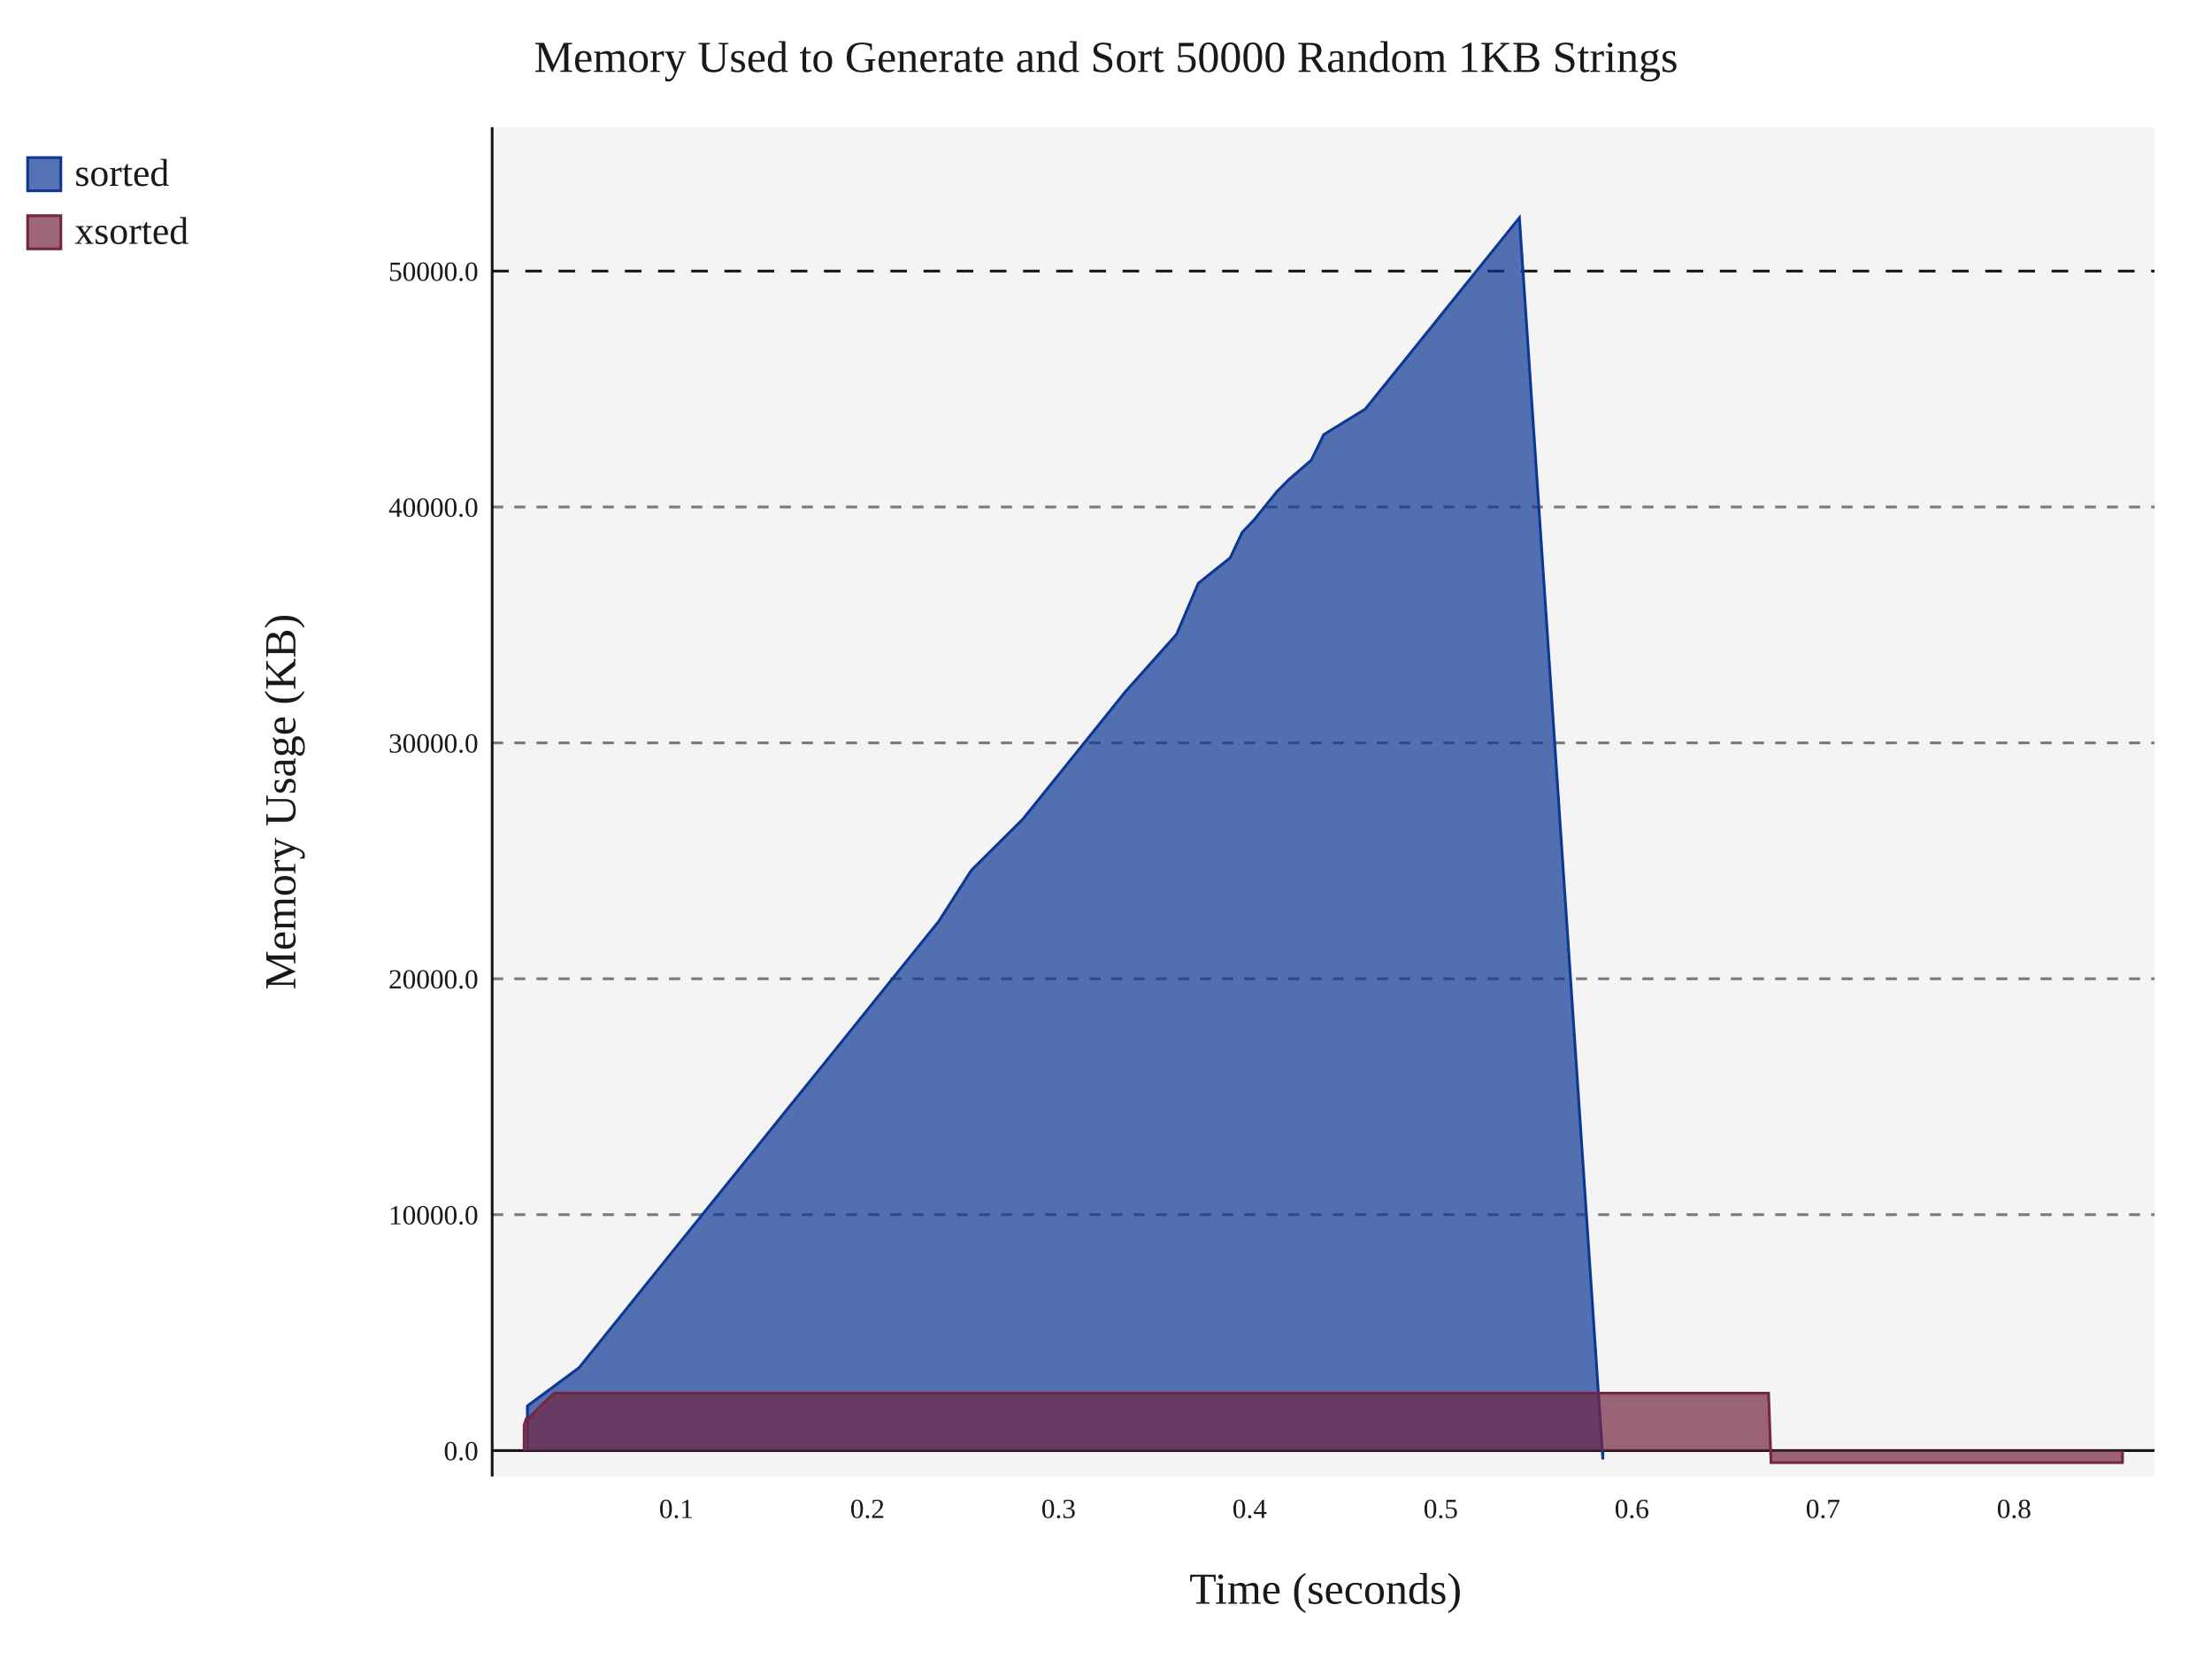
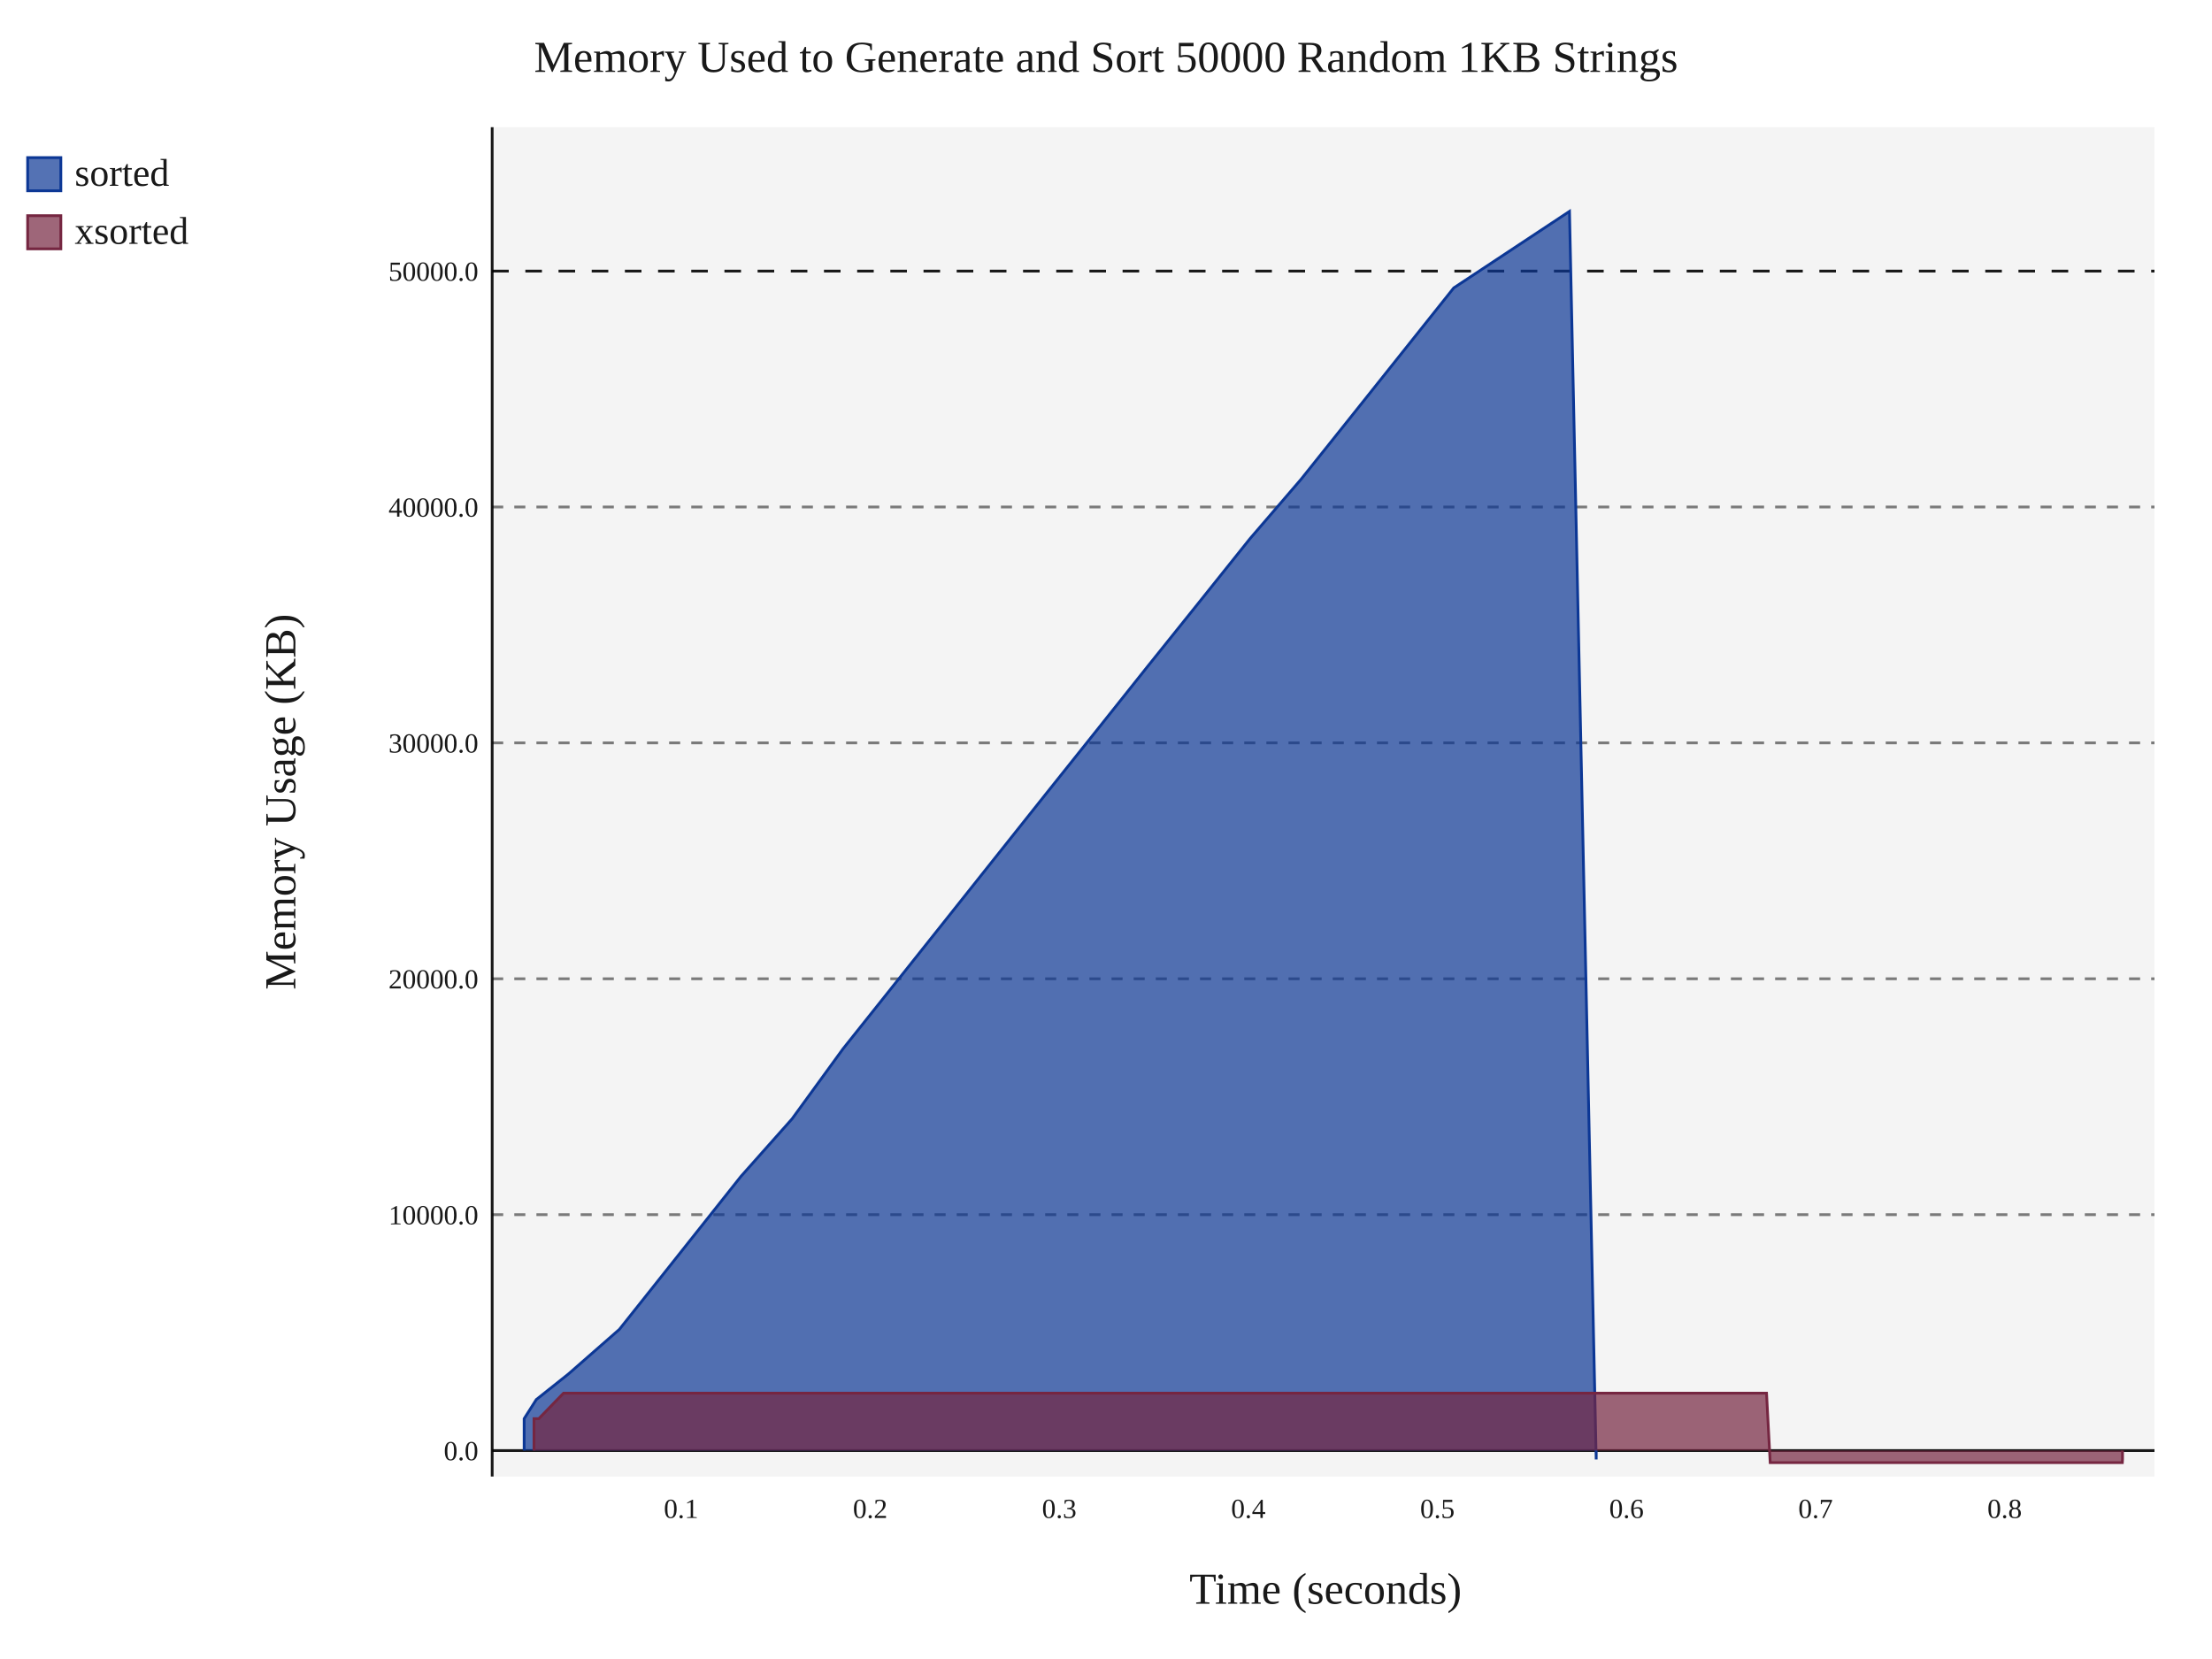
- <svg xmlns="http://www.w3.org/2000/svg" class="pygal-chart" id="chart-0faf39bf-ca80-4b95-b96e-e2acda087d61" viewBox="0 0 800 600">
+ <svg xmlns="http://www.w3.org/2000/svg" class="pygal-chart" id="chart-4807a33e-be3a-430c-8275-c7ff892c5986" viewBox="0 0 800 600">
  <defs>
-     <style type="text/css">#chart-0faf39bf-ca80-4b95-b96e-e2acda087d61{-webkit-user-select:none;-webkit-font-smoothing:antialiased;font-family:Consolas,"Liberation Mono",Menlo,Courier,}#chart-0faf39bf-ca80-4b95-b96e-e2acda087d61 .title{font-family:Consolas,"Liberation Mono",Menlo,Courier,;font-size:16px}#chart-0faf39bf-ca80-4b95-b96e-e2acda087d61 .legends .legend text{font-family:Consolas,"Liberation Mono",Menlo,Courier,;font-size:14px}#chart-0faf39bf-ca80-4b95-b96e-e2acda087d61 .axis text{font-family:Consolas,"Liberation Mono",Menlo,Courier,;font-size:10px}#chart-0faf39bf-ca80-4b95-b96e-e2acda087d61 .axis text.major{font-family:Consolas,"Liberation Mono",Menlo,Courier,;font-size:10px}#chart-0faf39bf-ca80-4b95-b96e-e2acda087d61 .series text{font-family:Consolas,"Liberation Mono",Menlo,Courier,;font-size:8px}#chart-0faf39bf-ca80-4b95-b96e-e2acda087d61 .tooltip{font-family:Consolas,"Liberation Mono",Menlo,Courier,;font-size:14px}#chart-0faf39bf-ca80-4b95-b96e-e2acda087d61 text.no_data{font-family:Consolas,"Liberation Mono",Menlo,Courier,;font-size:64px}
- #chart-0faf39bf-ca80-4b95-b96e-e2acda087d61{background-color:transparent}#chart-0faf39bf-ca80-4b95-b96e-e2acda087d61 path,#chart-0faf39bf-ca80-4b95-b96e-e2acda087d61 line,#chart-0faf39bf-ca80-4b95-b96e-e2acda087d61 rect,#chart-0faf39bf-ca80-4b95-b96e-e2acda087d61 circle{-webkit-transition:150ms;-moz-transition:150ms;transition:150ms}#chart-0faf39bf-ca80-4b95-b96e-e2acda087d61 .graph &gt; .background{fill:transparent}#chart-0faf39bf-ca80-4b95-b96e-e2acda087d61 .plot &gt; .background{fill:rgba(240,240,240,0.7)}#chart-0faf39bf-ca80-4b95-b96e-e2acda087d61 .graph{fill:rgba(0,0,0,0.9)}#chart-0faf39bf-ca80-4b95-b96e-e2acda087d61 text.no_data{fill:rgba(0,0,0,0.9)}#chart-0faf39bf-ca80-4b95-b96e-e2acda087d61 .title{fill:rgba(0,0,0,0.9)}#chart-0faf39bf-ca80-4b95-b96e-e2acda087d61 .legends .legend text{fill:rgba(0,0,0,0.9)}#chart-0faf39bf-ca80-4b95-b96e-e2acda087d61 .legends .legend:hover text{fill:rgba(0,0,0,0.9)}#chart-0faf39bf-ca80-4b95-b96e-e2acda087d61 .axis .line{stroke:rgba(0,0,0,0.9)}#chart-0faf39bf-ca80-4b95-b96e-e2acda087d61 .axis .guide.line{stroke:rgba(0,0,0,0.5)}#chart-0faf39bf-ca80-4b95-b96e-e2acda087d61 .axis .major.line{stroke:rgba(0,0,0,0.9)}#chart-0faf39bf-ca80-4b95-b96e-e2acda087d61 .axis text.major{fill:rgba(0,0,0,0.9)}#chart-0faf39bf-ca80-4b95-b96e-e2acda087d61 .axis.y .guides:hover .guide.line,#chart-0faf39bf-ca80-4b95-b96e-e2acda087d61 .line-graph .axis.x .guides:hover .guide.line,#chart-0faf39bf-ca80-4b95-b96e-e2acda087d61 .stackedline-graph .axis.x .guides:hover .guide.line,#chart-0faf39bf-ca80-4b95-b96e-e2acda087d61 .xy-graph .axis.x .guides:hover .guide.line{stroke:rgba(0,0,0,0.9)}#chart-0faf39bf-ca80-4b95-b96e-e2acda087d61 .axis .guides:hover text{fill:rgba(0,0,0,0.9)}#chart-0faf39bf-ca80-4b95-b96e-e2acda087d61 .reactive{fill-opacity:.7}#chart-0faf39bf-ca80-4b95-b96e-e2acda087d61 .reactive.active,#chart-0faf39bf-ca80-4b95-b96e-e2acda087d61 .active .reactive{fill-opacity:.8;stroke-width:4}#chart-0faf39bf-ca80-4b95-b96e-e2acda087d61 .series text{fill:rgba(0,0,0,0.9)}#chart-0faf39bf-ca80-4b95-b96e-e2acda087d61 .tooltip rect{fill:rgba(240,240,240,0.7);stroke:rgba(0,0,0,0.9);-webkit-transition:opacity 150ms;-moz-transition:opacity 150ms;transition:opacity 150ms}#chart-0faf39bf-ca80-4b95-b96e-e2acda087d61 .tooltip .label{fill:rgba(0,0,0,0.9)}#chart-0faf39bf-ca80-4b95-b96e-e2acda087d61 .tooltip .label{fill:rgba(0,0,0,0.9)}#chart-0faf39bf-ca80-4b95-b96e-e2acda087d61 .tooltip .legend{font-size:.8em;fill:rgba(0,0,0,0.5)}#chart-0faf39bf-ca80-4b95-b96e-e2acda087d61 .tooltip .x_label{font-size:.6em;fill:rgba(0,0,0,0.9)}#chart-0faf39bf-ca80-4b95-b96e-e2acda087d61 .tooltip .value{font-size:1.5em}#chart-0faf39bf-ca80-4b95-b96e-e2acda087d61 .map-element{fill:rgba(0,0,0,0.9);stroke:rgba(0,0,0,0.5) !important;opacity:.9;stroke-width:3;-webkit-transition:opacity 150ms;-moz-transition:opacity 150ms;transition:opacity 150ms}#chart-0faf39bf-ca80-4b95-b96e-e2acda087d61 .map-element:hover{opacity:1;stroke-width:10}#chart-0faf39bf-ca80-4b95-b96e-e2acda087d61 .color-0,#chart-0faf39bf-ca80-4b95-b96e-e2acda087d61 .color-0 a:visited{stroke:rgb(12,55,149);fill:rgb(12,55,149)}#chart-0faf39bf-ca80-4b95-b96e-e2acda087d61 .color-1,#chart-0faf39bf-ca80-4b95-b96e-e2acda087d61 .color-1 a:visited{stroke:rgb(117,38,65);fill:rgb(117,38,65)}#chart-0faf39bf-ca80-4b95-b96e-e2acda087d61 .text-overlay .color-0 text{fill:black}#chart-0faf39bf-ca80-4b95-b96e-e2acda087d61 .text-overlay .color-1 text{fill:black}
- #chart-0faf39bf-ca80-4b95-b96e-e2acda087d61 text.no_data{text-anchor:middle}#chart-0faf39bf-ca80-4b95-b96e-e2acda087d61 .guide.line{fill-opacity:0}#chart-0faf39bf-ca80-4b95-b96e-e2acda087d61 .centered{text-anchor:middle}#chart-0faf39bf-ca80-4b95-b96e-e2acda087d61 .title{text-anchor:middle}#chart-0faf39bf-ca80-4b95-b96e-e2acda087d61 .legends .legend text{fill-opacity:1}#chart-0faf39bf-ca80-4b95-b96e-e2acda087d61 .axis.x text{text-anchor:middle}#chart-0faf39bf-ca80-4b95-b96e-e2acda087d61 .axis.x:not(.web) text[transform]{text-anchor:start}#chart-0faf39bf-ca80-4b95-b96e-e2acda087d61 .axis.y text{text-anchor:end}#chart-0faf39bf-ca80-4b95-b96e-e2acda087d61 .axis.y2 text{text-anchor:start}#chart-0faf39bf-ca80-4b95-b96e-e2acda087d61 .axis .guide.line{stroke-dasharray:4,4}#chart-0faf39bf-ca80-4b95-b96e-e2acda087d61 .axis .major.guide.line{stroke-dasharray:6,6}#chart-0faf39bf-ca80-4b95-b96e-e2acda087d61 .horizontal .axis.y .guide.line,#chart-0faf39bf-ca80-4b95-b96e-e2acda087d61 .horizontal .axis.y2 .guide.line,#chart-0faf39bf-ca80-4b95-b96e-e2acda087d61 .vertical .axis.x .guide.line{opacity:0}#chart-0faf39bf-ca80-4b95-b96e-e2acda087d61 .horizontal .axis.always_show .guide.line,#chart-0faf39bf-ca80-4b95-b96e-e2acda087d61 .vertical .axis.always_show .guide.line{opacity:1 !important}#chart-0faf39bf-ca80-4b95-b96e-e2acda087d61 .axis.y .guides:hover .guide.line,#chart-0faf39bf-ca80-4b95-b96e-e2acda087d61 .axis.y2 .guides:hover .guide.line,#chart-0faf39bf-ca80-4b95-b96e-e2acda087d61 .axis.x .guides:hover .guide.line{opacity:1}#chart-0faf39bf-ca80-4b95-b96e-e2acda087d61 .axis .guides:hover text{opacity:1}#chart-0faf39bf-ca80-4b95-b96e-e2acda087d61 .nofill{fill:none}#chart-0faf39bf-ca80-4b95-b96e-e2acda087d61 .subtle-fill{fill-opacity:.2}#chart-0faf39bf-ca80-4b95-b96e-e2acda087d61 .dot{stroke-width:1px;fill-opacity:1}#chart-0faf39bf-ca80-4b95-b96e-e2acda087d61 .dot.active{stroke-width:5px}#chart-0faf39bf-ca80-4b95-b96e-e2acda087d61 .dot.negative{fill:transparent}#chart-0faf39bf-ca80-4b95-b96e-e2acda087d61 text,#chart-0faf39bf-ca80-4b95-b96e-e2acda087d61 tspan{stroke:none !important}#chart-0faf39bf-ca80-4b95-b96e-e2acda087d61 .series text.active{opacity:1}#chart-0faf39bf-ca80-4b95-b96e-e2acda087d61 .tooltip rect{fill-opacity:.95;stroke-width:.5}#chart-0faf39bf-ca80-4b95-b96e-e2acda087d61 .tooltip text{fill-opacity:1}</style>
+     <style type="text/css">#chart-4807a33e-be3a-430c-8275-c7ff892c5986{-webkit-user-select:none;-webkit-font-smoothing:antialiased;font-family:Consolas,"Liberation Mono",Menlo,Courier,}#chart-4807a33e-be3a-430c-8275-c7ff892c5986 .title{font-family:Consolas,"Liberation Mono",Menlo,Courier,;font-size:16px}#chart-4807a33e-be3a-430c-8275-c7ff892c5986 .legends .legend text{font-family:Consolas,"Liberation Mono",Menlo,Courier,;font-size:14px}#chart-4807a33e-be3a-430c-8275-c7ff892c5986 .axis text{font-family:Consolas,"Liberation Mono",Menlo,Courier,;font-size:10px}#chart-4807a33e-be3a-430c-8275-c7ff892c5986 .axis text.major{font-family:Consolas,"Liberation Mono",Menlo,Courier,;font-size:10px}#chart-4807a33e-be3a-430c-8275-c7ff892c5986 .series text{font-family:Consolas,"Liberation Mono",Menlo,Courier,;font-size:8px}#chart-4807a33e-be3a-430c-8275-c7ff892c5986 .tooltip{font-family:Consolas,"Liberation Mono",Menlo,Courier,;font-size:14px}#chart-4807a33e-be3a-430c-8275-c7ff892c5986 text.no_data{font-family:Consolas,"Liberation Mono",Menlo,Courier,;font-size:64px}
+ #chart-4807a33e-be3a-430c-8275-c7ff892c5986{background-color:transparent}#chart-4807a33e-be3a-430c-8275-c7ff892c5986 path,#chart-4807a33e-be3a-430c-8275-c7ff892c5986 line,#chart-4807a33e-be3a-430c-8275-c7ff892c5986 rect,#chart-4807a33e-be3a-430c-8275-c7ff892c5986 circle{-webkit-transition:150ms;-moz-transition:150ms;transition:150ms}#chart-4807a33e-be3a-430c-8275-c7ff892c5986 .graph &gt; .background{fill:transparent}#chart-4807a33e-be3a-430c-8275-c7ff892c5986 .plot &gt; .background{fill:rgba(240,240,240,0.7)}#chart-4807a33e-be3a-430c-8275-c7ff892c5986 .graph{fill:rgba(0,0,0,0.9)}#chart-4807a33e-be3a-430c-8275-c7ff892c5986 text.no_data{fill:rgba(0,0,0,0.9)}#chart-4807a33e-be3a-430c-8275-c7ff892c5986 .title{fill:rgba(0,0,0,0.9)}#chart-4807a33e-be3a-430c-8275-c7ff892c5986 .legends .legend text{fill:rgba(0,0,0,0.9)}#chart-4807a33e-be3a-430c-8275-c7ff892c5986 .legends .legend:hover text{fill:rgba(0,0,0,0.9)}#chart-4807a33e-be3a-430c-8275-c7ff892c5986 .axis .line{stroke:rgba(0,0,0,0.9)}#chart-4807a33e-be3a-430c-8275-c7ff892c5986 .axis .guide.line{stroke:rgba(0,0,0,0.5)}#chart-4807a33e-be3a-430c-8275-c7ff892c5986 .axis .major.line{stroke:rgba(0,0,0,0.9)}#chart-4807a33e-be3a-430c-8275-c7ff892c5986 .axis text.major{fill:rgba(0,0,0,0.9)}#chart-4807a33e-be3a-430c-8275-c7ff892c5986 .axis.y .guides:hover .guide.line,#chart-4807a33e-be3a-430c-8275-c7ff892c5986 .line-graph .axis.x .guides:hover .guide.line,#chart-4807a33e-be3a-430c-8275-c7ff892c5986 .stackedline-graph .axis.x .guides:hover .guide.line,#chart-4807a33e-be3a-430c-8275-c7ff892c5986 .xy-graph .axis.x .guides:hover .guide.line{stroke:rgba(0,0,0,0.9)}#chart-4807a33e-be3a-430c-8275-c7ff892c5986 .axis .guides:hover text{fill:rgba(0,0,0,0.9)}#chart-4807a33e-be3a-430c-8275-c7ff892c5986 .reactive{fill-opacity:.7}#chart-4807a33e-be3a-430c-8275-c7ff892c5986 .reactive.active,#chart-4807a33e-be3a-430c-8275-c7ff892c5986 .active .reactive{fill-opacity:.8;stroke-width:4}#chart-4807a33e-be3a-430c-8275-c7ff892c5986 .series text{fill:rgba(0,0,0,0.9)}#chart-4807a33e-be3a-430c-8275-c7ff892c5986 .tooltip rect{fill:rgba(240,240,240,0.7);stroke:rgba(0,0,0,0.9);-webkit-transition:opacity 150ms;-moz-transition:opacity 150ms;transition:opacity 150ms}#chart-4807a33e-be3a-430c-8275-c7ff892c5986 .tooltip .label{fill:rgba(0,0,0,0.9)}#chart-4807a33e-be3a-430c-8275-c7ff892c5986 .tooltip .label{fill:rgba(0,0,0,0.9)}#chart-4807a33e-be3a-430c-8275-c7ff892c5986 .tooltip .legend{font-size:.8em;fill:rgba(0,0,0,0.5)}#chart-4807a33e-be3a-430c-8275-c7ff892c5986 .tooltip .x_label{font-size:.6em;fill:rgba(0,0,0,0.9)}#chart-4807a33e-be3a-430c-8275-c7ff892c5986 .tooltip .value{font-size:1.5em}#chart-4807a33e-be3a-430c-8275-c7ff892c5986 .map-element{fill:rgba(0,0,0,0.9);stroke:rgba(0,0,0,0.5) !important;opacity:.9;stroke-width:3;-webkit-transition:opacity 150ms;-moz-transition:opacity 150ms;transition:opacity 150ms}#chart-4807a33e-be3a-430c-8275-c7ff892c5986 .map-element:hover{opacity:1;stroke-width:10}#chart-4807a33e-be3a-430c-8275-c7ff892c5986 .color-0,#chart-4807a33e-be3a-430c-8275-c7ff892c5986 .color-0 a:visited{stroke:rgb(12,55,149);fill:rgb(12,55,149)}#chart-4807a33e-be3a-430c-8275-c7ff892c5986 .color-1,#chart-4807a33e-be3a-430c-8275-c7ff892c5986 .color-1 a:visited{stroke:rgb(117,38,65);fill:rgb(117,38,65)}#chart-4807a33e-be3a-430c-8275-c7ff892c5986 .text-overlay .color-0 text{fill:black}#chart-4807a33e-be3a-430c-8275-c7ff892c5986 .text-overlay .color-1 text{fill:black}
+ #chart-4807a33e-be3a-430c-8275-c7ff892c5986 text.no_data{text-anchor:middle}#chart-4807a33e-be3a-430c-8275-c7ff892c5986 .guide.line{fill-opacity:0}#chart-4807a33e-be3a-430c-8275-c7ff892c5986 .centered{text-anchor:middle}#chart-4807a33e-be3a-430c-8275-c7ff892c5986 .title{text-anchor:middle}#chart-4807a33e-be3a-430c-8275-c7ff892c5986 .legends .legend text{fill-opacity:1}#chart-4807a33e-be3a-430c-8275-c7ff892c5986 .axis.x text{text-anchor:middle}#chart-4807a33e-be3a-430c-8275-c7ff892c5986 .axis.x:not(.web) text[transform]{text-anchor:start}#chart-4807a33e-be3a-430c-8275-c7ff892c5986 .axis.y text{text-anchor:end}#chart-4807a33e-be3a-430c-8275-c7ff892c5986 .axis.y2 text{text-anchor:start}#chart-4807a33e-be3a-430c-8275-c7ff892c5986 .axis .guide.line{stroke-dasharray:4,4}#chart-4807a33e-be3a-430c-8275-c7ff892c5986 .axis .major.guide.line{stroke-dasharray:6,6}#chart-4807a33e-be3a-430c-8275-c7ff892c5986 .horizontal .axis.y .guide.line,#chart-4807a33e-be3a-430c-8275-c7ff892c5986 .horizontal .axis.y2 .guide.line,#chart-4807a33e-be3a-430c-8275-c7ff892c5986 .vertical .axis.x .guide.line{opacity:0}#chart-4807a33e-be3a-430c-8275-c7ff892c5986 .horizontal .axis.always_show .guide.line,#chart-4807a33e-be3a-430c-8275-c7ff892c5986 .vertical .axis.always_show .guide.line{opacity:1 !important}#chart-4807a33e-be3a-430c-8275-c7ff892c5986 .axis.y .guides:hover .guide.line,#chart-4807a33e-be3a-430c-8275-c7ff892c5986 .axis.y2 .guides:hover .guide.line,#chart-4807a33e-be3a-430c-8275-c7ff892c5986 .axis.x .guides:hover .guide.line{opacity:1}#chart-4807a33e-be3a-430c-8275-c7ff892c5986 .axis .guides:hover text{opacity:1}#chart-4807a33e-be3a-430c-8275-c7ff892c5986 .nofill{fill:none}#chart-4807a33e-be3a-430c-8275-c7ff892c5986 .subtle-fill{fill-opacity:.2}#chart-4807a33e-be3a-430c-8275-c7ff892c5986 .dot{stroke-width:1px;fill-opacity:1}#chart-4807a33e-be3a-430c-8275-c7ff892c5986 .dot.active{stroke-width:5px}#chart-4807a33e-be3a-430c-8275-c7ff892c5986 .dot.negative{fill:transparent}#chart-4807a33e-be3a-430c-8275-c7ff892c5986 text,#chart-4807a33e-be3a-430c-8275-c7ff892c5986 tspan{stroke:none !important}#chart-4807a33e-be3a-430c-8275-c7ff892c5986 .series text.active{opacity:1}#chart-4807a33e-be3a-430c-8275-c7ff892c5986 .tooltip rect{fill-opacity:.95;stroke-width:.5}#chart-4807a33e-be3a-430c-8275-c7ff892c5986 .tooltip text{fill-opacity:1}</style>
  </defs>
  <g class="graph xy-graph vertical">
    <rect class="background" height="600" width="800" x="0" y="0" />
    <g class="plot" transform="translate(178, 46)">
      <rect class="background" height="488" width="601.2" x="0" y="0" />
      <g class="axis y">
        <g class="guides">
          <path class="major line" d="M0 478.615 h601.2" />
          <text class="major" x="-5" y="482.115">0.0</text>
        </g>
        <g class="guides">
          <path class="guide line" d="M0 393.301 h601.2" />
          <text class="" x="-5" y="396.801">10000.0</text>
        </g>
        <g class="guides">
          <path class="guide line" d="M0 307.986 h601.2" />
          <text class="" x="-5" y="311.486">20000.0</text>
        </g>
        <g class="guides">
          <path class="guide line" d="M0 222.671 h601.2" />
          <text class="" x="-5" y="226.171">30000.0</text>
        </g>
        <g class="guides">
          <path class="guide line" d="M0 137.357 h601.2" />
          <text class="" x="-5" y="140.857">40000.0</text>
        </g>
        <g class="guides">
          <path class="major guide line" d="M0 52.042 h601.2" />
          <text class="major" x="-5" y="55.542">50000.0</text>
        </g>
      </g>
      <g class="axis x">
        <path class="line" d="M0 0 v488" />
        <g class="guides">
-           <path class="guide line" d="M66.613 0 v488" />
-           <text class="" x="66.613" y="503.0">0.1</text>
+           <path class="guide line" d="M68.34 0 v488" />
+           <text class="" x="68.34" y="503.0">0.1</text>
        </g>
        <g class="guides">
-           <path class="guide line" d="M135.728 0 v488" />
-           <text class="" x="135.728" y="503.0">0.2</text>
+           <path class="guide line" d="M136.721 0 v488" />
+           <text class="" x="136.721" y="503.0">0.2</text>
        </g>
        <g class="guides">
-           <path class="guide line" d="M204.843 0 v488" />
-           <text class="" x="204.843" y="503.0">0.3</text>
+           <path class="guide line" d="M205.102 0 v488" />
+           <text class="" x="205.102" y="503.0">0.3</text>
        </g>
        <g class="guides">
-           <path class="guide line" d="M273.959 0 v488" />
-           <text class="" x="273.959" y="503.0">0.4</text>
+           <path class="guide line" d="M273.484 0 v488" />
+           <text class="" x="273.484" y="503.0">0.4</text>
        </g>
        <g class="guides">
-           <path class="guide line" d="M343.074 0 v488" />
-           <text class="" x="343.074" y="503.0">0.5</text>
+           <path class="guide line" d="M341.865 0 v488" />
+           <text class="" x="341.865" y="503.0">0.5</text>
        </g>
        <g class="guides">
-           <path class="guide line" d="M412.189 0 v488" />
-           <text class="" x="412.189" y="503.0">0.6</text>
+           <path class="guide line" d="M410.246 0 v488" />
+           <text class="" x="410.246" y="503.0">0.6</text>
        </g>
        <g class="guides">
-           <path class="guide line" d="M481.304 0 v488" />
-           <text class="" x="481.304" y="503.0">0.7</text>
+           <path class="guide line" d="M478.628 0 v488" />
+           <text class="" x="478.628" y="503.0">0.7</text>
        </g>
        <g class="guides">
-           <path class="guide line" d="M550.419 0 v488" />
-           <text class="" x="550.419" y="503.0">0.8</text>
+           <path class="guide line" d="M547.009 0 v488" />
+           <text class="" x="547.009" y="503.0">0.8</text>
        </g>
      </g>
      <g class="series serie-0 color-0">
-         <path class="line reactive" d="M12.739 478.615 L12.739 462.471 31.431 448.633 50.014 425.569 68.557 402.505 87.176 379.442 105.727 356.378 124.373 333.315 142.909 310.251 161.517 287.187 173.314 268.736 191.886 250.285 210.472 227.222 229.007 204.158 247.522 183.401 255.377 164.95 266.912 155.725 271.284 146.499 275.675 141.886 283.716 131.892 288.268 127.314 296.264 120.395 300.75 111.17 315.759 101.944 334.359 78.881 352.919 55.817 371.507 32.753 401.696 481.83 401.696 478.615" />
+         <path class="line reactive" d="M11.562 478.615 L11.562 467.084 15.962 460.164 27.558 450.939 46 434.794 64.344 411.731 89.985 379.442 108.439 358.685 126.899 333.315 145.28 310.251 163.643 287.187 181.981 264.124 200.336 241.06 218.759 217.996 237.13 194.933 255.638 171.869 274.088 148.805 292.566 127.314 310.999 104.251 329.386 81.187 347.773 58.123 389.622 30.447 399.288 481.83 399.288 478.615" />
      </g>
      <g class="series serie-1 color-1">
-         <path class="line reactive" d="M11.562 478.615 L11.562 469.39 12.343 467.084 13.112 467.084 17.482 462.471 22.488 457.858 23.433 457.858 32.681 457.858 33.668 457.858 42.489 457.858 43.3 457.858 51.632 457.858 52.513 457.858 60.956 457.858 61.844 457.858 70.343 457.858 71.289 457.858 80.243 457.858 81.227 457.858 89.796 457.858 90.788 457.858 99.19 457.858 100.039 457.858 109.506 457.858 110.511 457.858 119.289 457.858 120.239 457.858 128.667 457.858 129.545 457.858 138.167 457.858 139.14 457.858 147.753 457.858 148.647 457.858 157.213 457.858 158.174 457.858 166.717 457.858 167.641 457.858 176.207 457.858 177.082 457.858 185.488 457.858 186.383 457.858 194.908 457.858 195.818 457.858 204.331 457.858 205.241 457.858 213.763 457.858 214.627 457.858 223.098 457.858 224.101 457.858 232.608 457.858 233.596 457.858 241.996 457.858 242.868 457.858 251.381 457.858 252.348 457.858 260.837 457.858 261.845 457.858 270.315 457.858 271.267 457.858 279.608 457.858 280.598 457.858 289.341 457.858 290.295 457.858 298.882 457.858 299.849 457.858 308.276 457.858 309.238 457.858 317.635 457.858 318.548 457.858 327.082 457.858 328.031 457.858 336.396 457.858 337.321 457.858 345.824 457.858 346.745 457.858 355.349 457.858 356.291 457.858 364.683 457.858 365.746 457.858 374.133 457.858 375.03 457.858 383.677 457.858 384.638 457.858 392.978 457.858 393.882 457.858 402.446 457.858 403.394 457.858 411.809 457.858 412.806 457.858 421.365 457.858 422.326 457.858 430.844 457.858 431.789 457.858 440.478 457.858 441.389 457.858 449.756 457.858 450.711 457.858 458.823 457.858 459.783 457.858 460.681 457.858 461.63 457.858 462.525 482.983 463.791 482.983 464.791 482.983 466.933 482.983 468.35 482.983 470.271 482.983 471.725 482.983 473.061 482.983 474.749 482.983 475.771 482.983 477.172 482.983 478.365 482.983 479.21 482.983 480.577 482.983 481.652 482.983 482.592 482.983 483.937 482.983 484.959 482.983 485.962 482.983 486.98 482.983 488.068 482.983 489.424 482.983 490.827 482.983 492.15 482.983 493.334 482.983 494.183 482.983 495.585 482.983 496.784 482.983 497.706 482.983 499.038 482.983 500.564 482.983 501.87 482.983 503.187 482.983 504.482 482.983 505.329 482.983 508.065 482.983 508.922 482.983 510.063 482.983 511.275 482.983 512.132 482.983 513.078 482.983 514.436 482.983 515.817 482.983 517.173 482.983 519.316 482.983 520.555 482.983 521.786 482.983 522.933 482.983 524.005 482.983 525.56 482.983 526.613 482.983 527.54 482.983 528.559 482.983 529.506 482.983 530.852 482.983 532.215 482.983 533.234 482.983 534.2 482.983 535.293 482.983 536.205 482.983 537.691 482.983 538.972 482.983 540.431 482.983 541.665 482.983 543.152 482.983 544.515 482.983 545.789 482.983 546.844 482.983 548.415 482.983 550.123 482.983 551.182 482.983 552.171 482.983 554.206 482.983 555.536 482.983 557.664 482.983 559.09 482.983 559.933 482.983 562.186 482.983 563.331 482.983 564.613 482.983 565.611 482.983 566.978 482.983 568.077 482.983 568.983 482.983 570.471 482.983 571.725 482.983 573.076 482.983 574.753 482.983 576.156 482.983 577.516 482.983 578.863 482.983 580.79 482.983 581.636 482.983 582.975 482.983 583.754 482.983 584.527 482.983 585.384 482.983 586.173 482.983 587.011 482.983 587.933 482.983 588.815 482.983 589.607 482.983 589.638 481.725 589.638 478.615" />
+         <path class="line reactive" d="M15.13 478.615 L15.13 467.084 16.05 467.084 16.853 467.084 25.803 457.858 26.711 457.858 35.867 457.858 36.835 457.858 45.769 457.858 46.691 457.858 55.419 457.858 56.336 457.858 64.743 457.858 65.686 457.858 74.19 457.858 75.209 457.858 83.638 457.858 84.568 457.858 93.084 457.858 93.941 457.858 102.192 457.858 103.146 457.858 111.601 457.858 112.483 457.858 120.888 457.858 121.755 457.858 130.176 457.858 131.064 457.858 139.46 457.858 140.308 457.858 148.738 457.858 149.608 457.858 158.125 457.858 159.047 457.858 167.617 457.858 168.459 457.858 176.847 457.858 177.801 457.858 186.364 457.858 187.247 457.858 195.724 457.858 196.594 457.858 205.137 457.858 206.068 457.858 214.587 457.858 215.542 457.858 224.039 457.858 224.967 457.858 233.49 457.858 234.431 457.858 243.186 457.858 244.228 457.858 252.618 457.858 253.509 457.858 261.888 457.858 262.775 457.858 271.149 457.858 272.304 457.858 280.852 457.858 281.761 457.858 290.195 457.858 291.121 457.858 300.051 457.858 300.916 457.858 309.182 457.858 310.016 457.858 318.7 457.858 319.564 457.858 328.21 457.858 329.095 457.858 337.542 457.858 338.442 457.858 346.776 457.858 347.638 457.858 356.153 457.858 357.111 457.858 365.469 457.858 366.478 457.858 374.832 457.858 375.812 457.858 384.294 457.858 385.267 457.858 393.75 457.858 394.659 457.858 403.127 457.858 404.011 457.858 412.413 457.858 413.31 457.858 421.866 457.858 422.816 457.858 431.174 457.858 432.018 457.858 440.459 457.858 441.451 457.858 449.858 457.858 450.748 457.858 457.911 457.858 458.863 457.858 459.901 457.858 460.889 457.858 462.216 482.983 463.208 482.983 464.123 482.983 465.459 482.983 466.65 482.983 468.371 482.983 469.569 482.983 470.51 482.983 471.477 482.983 472.484 482.983 473.577 482.983 474.763 482.983 475.648 482.983 476.619 482.983 477.629 482.983 478.516 482.983 479.812 482.983 481.136 482.983 482.116 482.983 483.177 482.983 484.692 482.983 485.747 482.983 486.908 482.983 487.773 482.983 489.034 482.983 491.655 482.983 492.64 482.983 493.711 482.983 494.584 482.983 495.66 482.983 496.567 482.983 497.489 482.983 498.286 482.983 499.221 482.983 500.131 482.983 501.091 482.983 502.233 482.983 503.14 482.983 504.411 482.983 505.314 482.983 506.319 482.983 507.104 482.983 508.207 482.983 509.063 482.983 509.978 482.983 511.012 482.983 511.788 482.983 513.277 482.983 514.639 482.983 515.96 482.983 517.054 482.983 517.943 482.983 519.115 482.983 520.27 482.983 521.151 482.983 522.026 482.983 522.894 482.983 523.908 482.983 524.827 482.983 525.931 482.983 526.995 482.983 527.937 482.983 529.183 482.983 530.165 482.983 531.238 482.983 532.174 482.983 533.199 482.983 534.147 482.983 535.14 482.983 536.037 482.983 536.969 482.983 537.827 482.983 538.906 482.983 539.864 482.983 540.867 482.983 541.869 482.983 542.737 482.983 543.664 482.983 544.563 482.983 545.584 482.983 546.535 482.983 547.553 482.983 548.466 482.983 549.274 482.983 550.349 482.983 551.223 482.983 552.347 482.983 553.174 482.983 554.126 482.983 554.974 482.983 555.996 482.983 556.953 482.983 558.088 482.983 559.035 482.983 560.005 482.983 560.931 482.983 561.751 482.983 562.984 482.983 564.006 482.983 564.997 482.983 566.043 482.983 566.991 482.983 568.181 482.983 569.27 482.983 570.105 482.983 571.031 482.983 572.081 482.983 572.995 482.983 574.074 482.983 575.109 482.983 576.396 482.983 577.451 482.983 578.353 482.983 579.643 482.983 580.733 482.983 581.607 482.983 582.714 482.983 583.478 482.983 584.245 482.983 585.084 482.983 586.072 482.983 586.992 482.983 587.8 482.983 588.718 482.983 589.566 482.983 589.638 481.725 589.638 478.615" />
      </g>
    </g>
    <g class="titles">
      <text class="title plot_title" x="400.0" y="26">Memory Used to Generate and Sort 50000 Random 1KB Strings</text>
      <text class="title" x="479.4" y="580">Time (seconds)</text>
      <text class="title" transform="rotate(-90 80.8 290)" x="80.8" y="316.0">Memory Usage (KB)</text>
    </g>
    <g class="plot overlay" transform="translate(178, 46)">
      <g class="series serie-0 color-0" />
      <g class="series serie-1 color-1" />
    </g>
    <g class="plot text-overlay" transform="translate(178, 46)">
      <g class="series serie-0 color-0" />
      <g class="series serie-1 color-1" />
    </g>
    <g class="plot tooltip-overlay" transform="translate(178, 46)">
      <g class="tooltip" style="opacity: 0" transform="translate(0 0)">
        <rect class="tooltip-box" height="0" rx="0" ry="0" width="0" />
        <g class="text" />
      </g>
    </g>
    <g class="legends" transform="translate(10, 56)">
      <g class="legend reactive activate-serie" id="activate-serie-0">
        <rect class="color-0 reactive" height="12" width="12" x="0.0" y="1.0" />
        <text x="17.0" y="11.2">sorted</text>
      </g>
      <g class="legend reactive activate-serie" id="activate-serie-1">
        <rect class="color-1 reactive" height="12" width="12" x="0.0" y="22.0" />
        <text x="17.0" y="32.2">xsorted</text>
      </g>
    </g>
    <g class="legends" transform="translate(790, 56)" />
  </g>
</svg>
